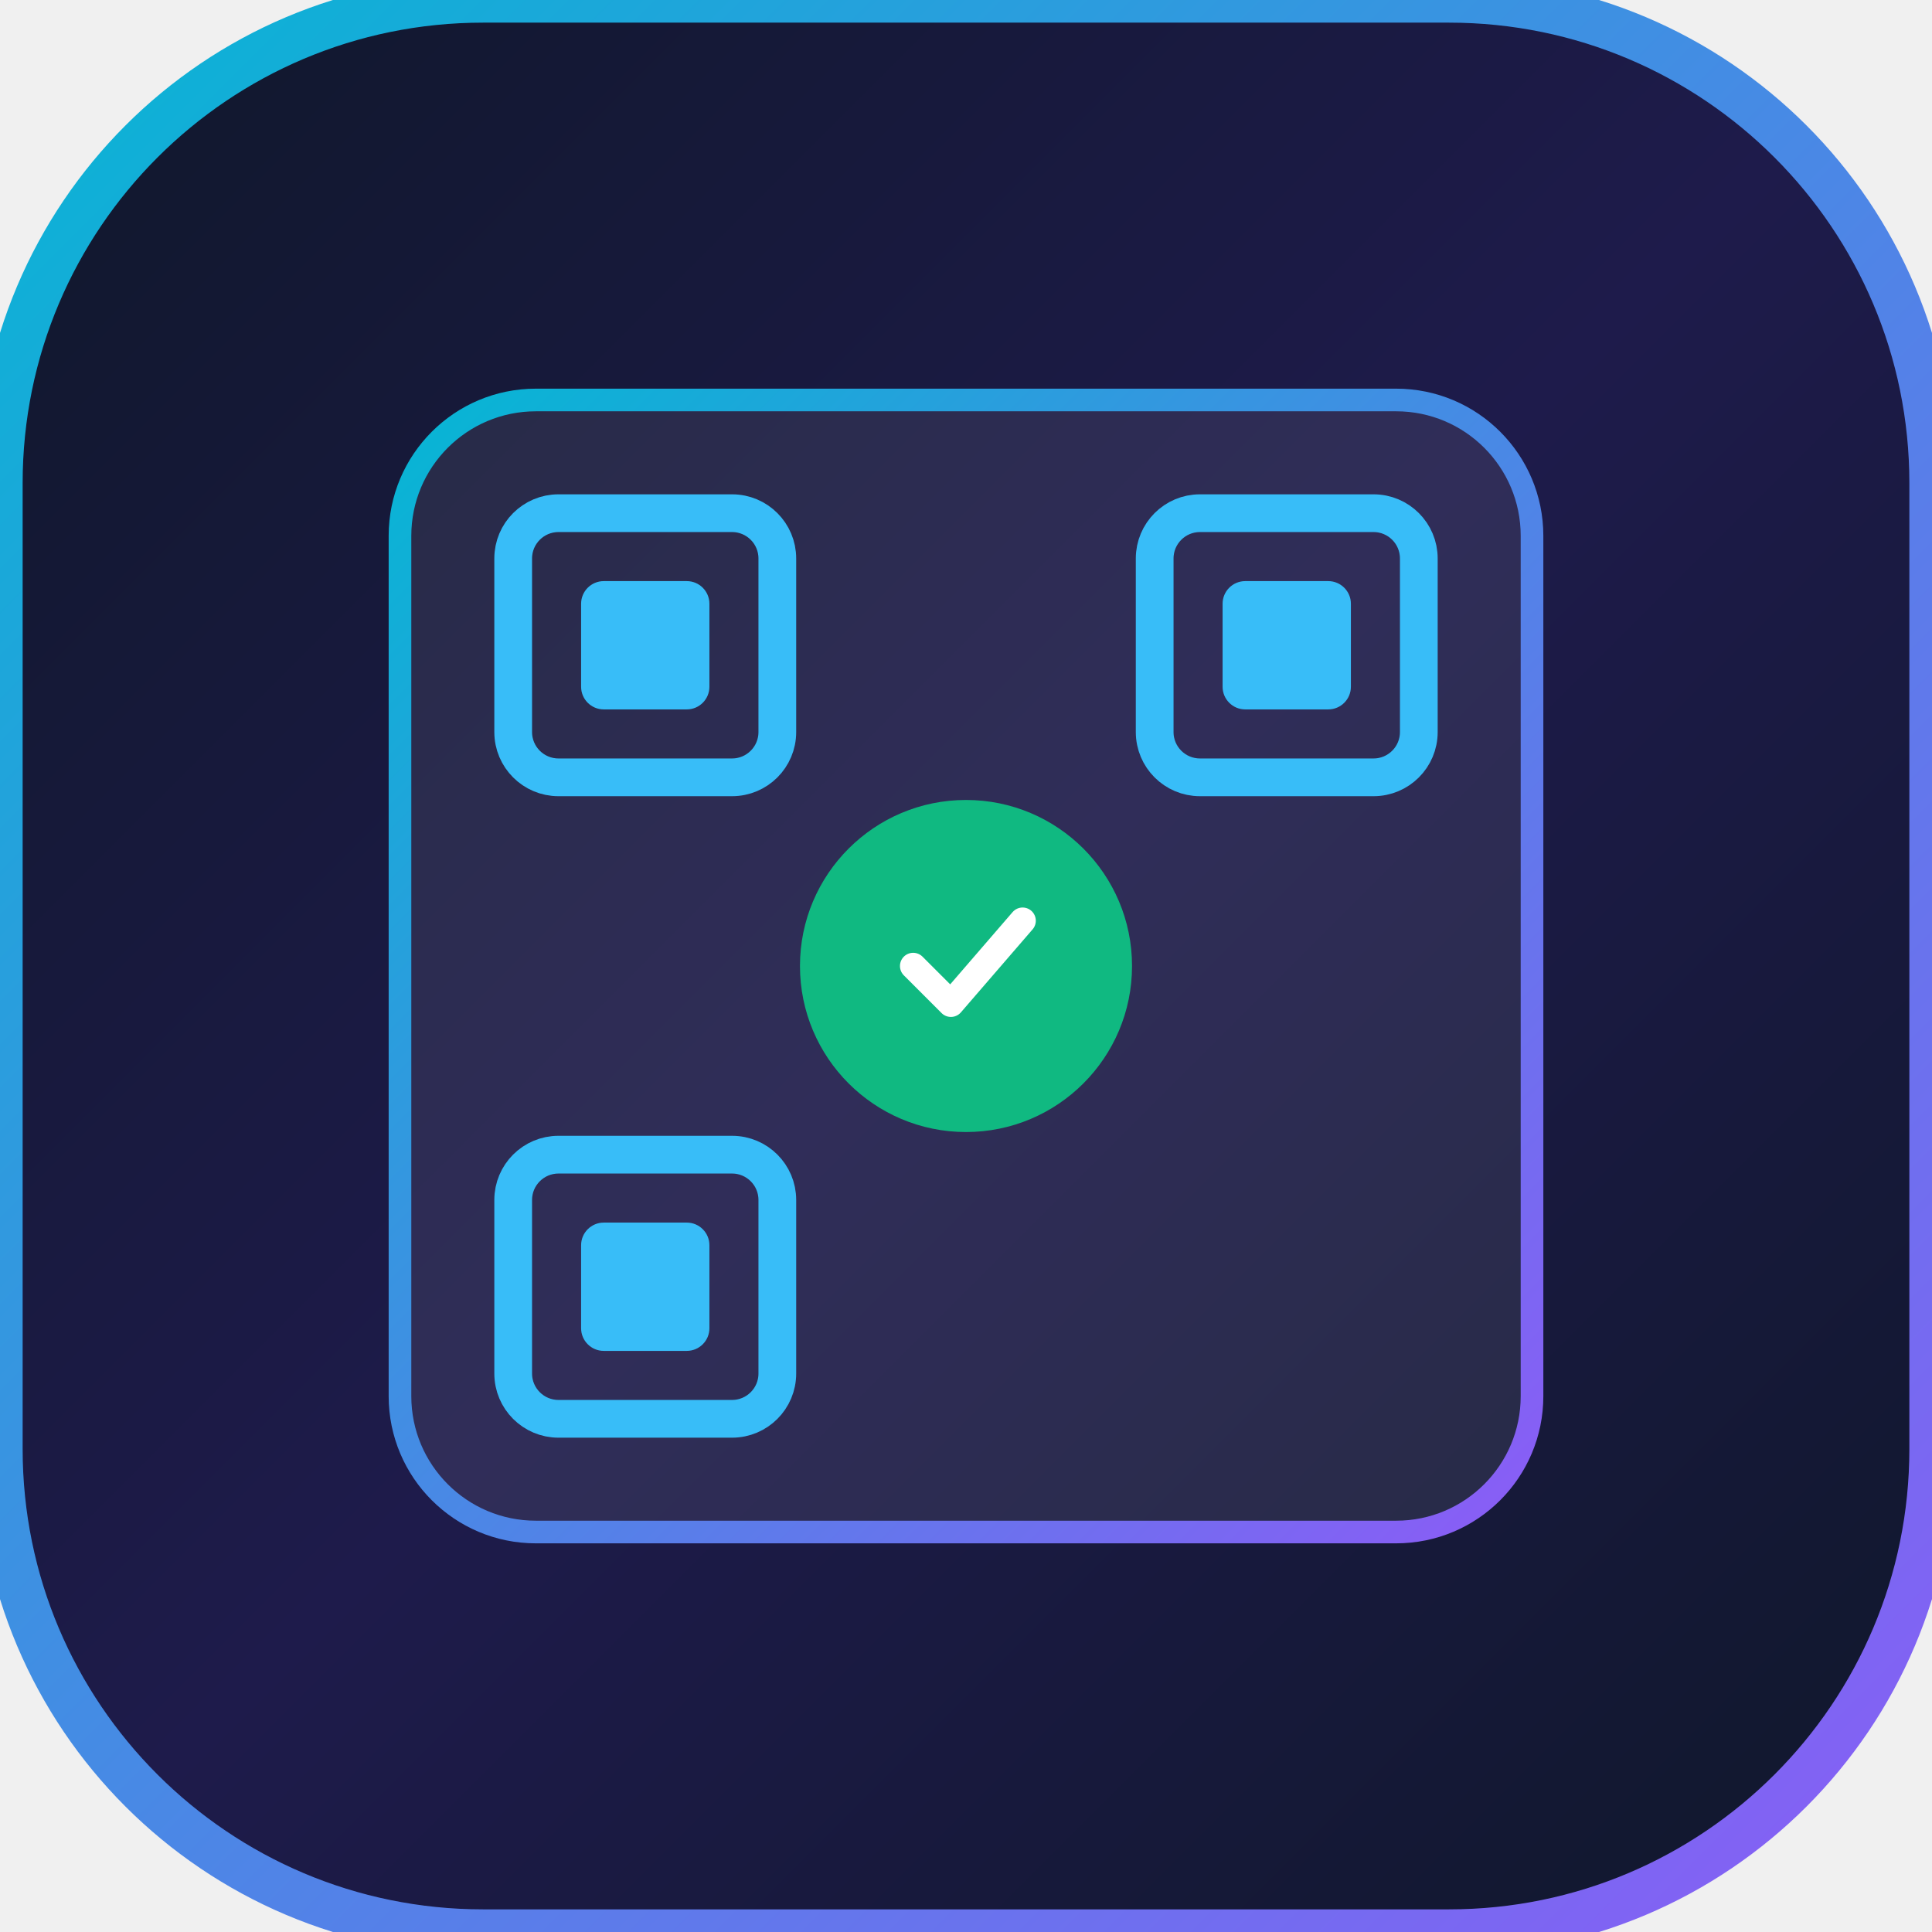
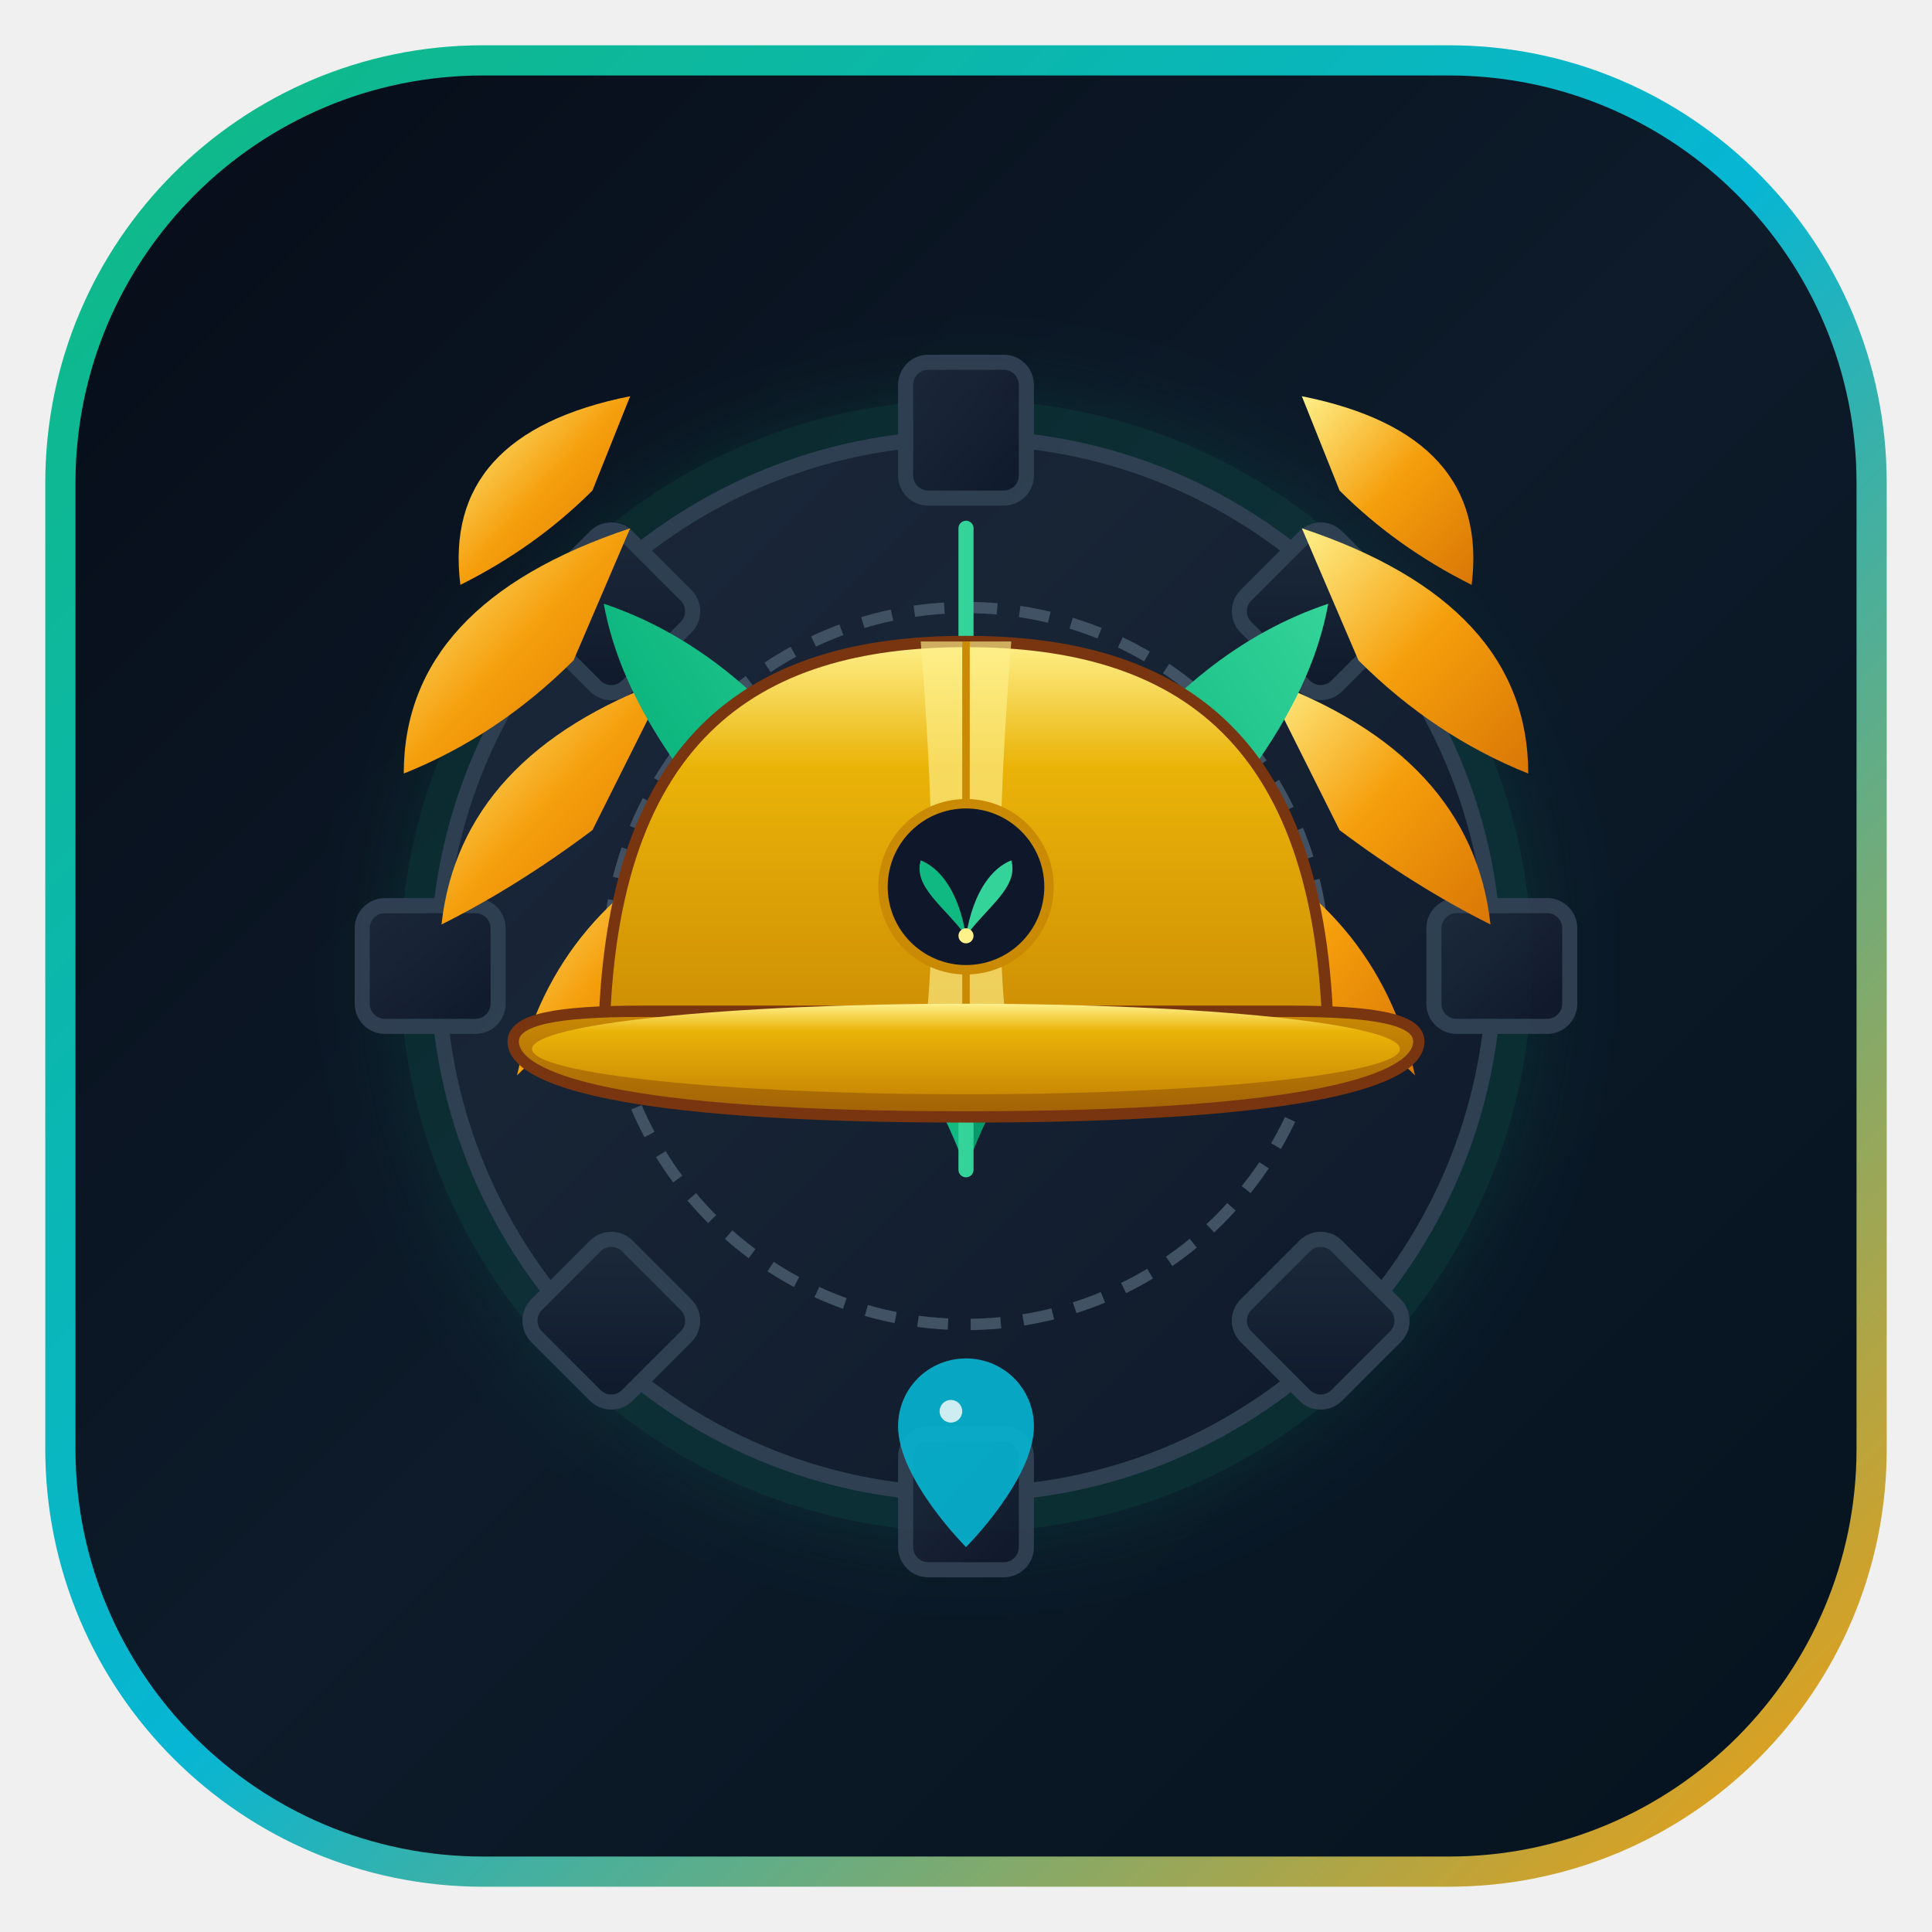
<svg xmlns="http://www.w3.org/2000/svg" viewBox="0 0 512 512" width="512" height="512">
  <defs>
-     <linearGradient id="bg" x1="0%" y1="0%" x2="100%" y2="100%">
-       <stop offset="0%" stop-color="#0f172a" />
-       <stop offset="50%" stop-color="#1e1b4b" />
+     <linearGradient id="bgGrad" x1="0%" y1="0%" x2="100%" y2="100%">
+       <stop offset="0%" stop-color="#070c18" />
+       <stop offset="50%" stop-color="#0d1b2a" />
+       <stop offset="100%" stop-color="#05131f" />
+     </linearGradient>
+     <linearGradient id="borderGrad" x1="0%" y1="0%" x2="100%" y2="100%">
+       <stop offset="0%" stop-color="#10b981" />
+       <stop offset="50%" stop-color="#06b6d4" />
+       <stop offset="100%" stop-color="#f59e0b" />
+     </linearGradient>
+     <linearGradient id="gearGrad" x1="0%" y1="0%" x2="100%" y2="100%">
+       <stop offset="0%" stop-color="#1e293b" />
      <stop offset="100%" stop-color="#0f172a" />
    </linearGradient>
-     <linearGradient id="glow" x1="0%" y1="0%" x2="100%" y2="100%">
-       <stop offset="0%" stop-color="#06b6d4" />
-       <stop offset="100%" stop-color="#8b5cf6" />
+     <linearGradient id="helmetGrad" x1="0%" y1="0%" x2="0%" y2="100%">
+       <stop offset="0%" stop-color="#fef08a" />
+       <stop offset="30%" stop-color="#eab308" />
+       <stop offset="100%" stop-color="#ca8a04" />
    </linearGradient>
+     <linearGradient id="helmetShadow" x1="0%" y1="0%" x2="0%" y2="100%">
+       <stop offset="0%" stop-color="#ca8a04" />
+       <stop offset="100%" stop-color="#a16207" />
+     </linearGradient>
+     <linearGradient id="leafGrad" x1="0%" y1="100%" x2="100%" y2="0%">
+       <stop offset="0%" stop-color="#059669" />
+       <stop offset="50%" stop-color="#10b981" />
+       <stop offset="100%" stop-color="#34d399" />
+     </linearGradient>
+     <linearGradient id="wheatGrad" x1="0%" y1="0%" x2="100%" y2="100%">
+       <stop offset="0%" stop-color="#fef08a" />
+       <stop offset="50%" stop-color="#f59e0b" />
+       <stop offset="100%" stop-color="#d97706" />
+     </linearGradient>
+     <filter id="glow" x="-20%" y="-20%" width="140%" height="140%">
+       <feGaussianBlur stdDeviation="12" result="blur" />
+       <feComposite in="SourceGraphic" in2="blur" operator="over" />
+     </filter>
  </defs>
-   <rect width="512" height="512" rx="128" fill="url(#bg)" stroke="url(#glow)" stroke-width="12" />
-   <g transform="translate(106, 106)">
-     <rect x="0" y="0" width="300" height="300" rx="36" fill="#ffffff" fill-opacity="0.08" stroke="url(#glow)" stroke-width="6" />
-     <rect x="30" y="30" width="70" height="70" rx="12" fill="none" stroke="#38bdf8" stroke-width="10" />
-     <rect x="48" y="48" width="34" height="34" rx="6" fill="#38bdf8" />
-     <rect x="200" y="30" width="70" height="70" rx="12" fill="none" stroke="#38bdf8" stroke-width="10" />
-     <rect x="218" y="48" width="34" height="34" rx="6" fill="#38bdf8" />
-     <rect x="30" y="200" width="70" height="70" rx="12" fill="none" stroke="#38bdf8" stroke-width="10" />
-     <rect x="48" y="218" width="34" height="34" rx="6" fill="#38bdf8" />
-     <circle cx="150" cy="150" r="44" fill="#10b981" />
-     <path d="M136 150 L146 160 L165 138" fill="none" stroke="#ffffff" stroke-width="7" stroke-linecap="round" stroke-linejoin="round" />
+   <rect x="16" y="16" width="480" height="480" rx="112" fill="url(#bgGrad)" stroke="url(#borderGrad)" stroke-width="8" />
+   <circle cx="256" cy="256" r="150" fill="#10b981" opacity="0.14" filter="url(#glow)" />
+   <g id="engineering-gear" fill="url(#gearGrad)" stroke="#334155" stroke-width="4" opacity="0.9">
+     <circle cx="256" cy="256" r="140" />
+     <rect x="240" y="96" width="32" height="36" rx="6" />
+     <rect x="240" y="380" width="32" height="36" rx="6" />
+     <rect x="96" y="240" width="36" height="32" rx="6" />
+     <rect x="380" y="240" width="36" height="32" rx="6" />
+     <rect x="145" y="145" width="34" height="34" rx="6" transform="rotate(45 162 162)" />
+     <rect x="333" y="145" width="34" height="34" rx="6" transform="rotate(45 350 162)" />
+     <rect x="145" y="333" width="34" height="34" rx="6" transform="rotate(45 162 350)" />
+     <rect x="333" y="333" width="34" height="34" rx="6" transform="rotate(45 350 350)" />
+     <circle cx="256" cy="256" r="95" fill="none" stroke="#475569" stroke-width="3" stroke-dasharray="8 6" />
  </g>
+   <g id="wheat-stalks" fill="url(#wheatGrad)">
+     <path d="M 320 220 Q 365 240 375 285 Q 360 270 340 260 Z" />
+     <path d="M 335 180 Q 390 200 395 245 Q 375 235 355 220 Z" />
+     <path d="M 345 140 Q 405 160 405 205 Q 380 195 360 175 Z" />
+     <path d="M 345 105 Q 395 115 390 155 Q 370 145 355 130 Z" />
+     <path d="M 192 220 Q 147 240 137 285 Q 152 270 172 260 Z" />
+     <path d="M 177 180 Q 122 200 117 245 Q 137 235 157 220 Z" />
+     <path d="M 167 140 Q 107 160 107 205 Q 132 195 152 175 Z" />
+     <path d="M 167 105 Q 117 115 122 155 Q 142 145 157 130 Z" />
+   </g>
+   <g id="green-sprouts">
+     <path d="M 256 310 C 235 250 170 215 160 160 C 205 175 245 225 256 310 Z" fill="url(#leafGrad)" />
+     <path d="M 256 310 C 277 250 342 215 352 160 C 307 175 267 225 256 310 Z" fill="url(#leafGrad)" />
+     <path d="M 256 310 Q 256 210 256 140" stroke="#34d399" stroke-width="4" stroke-linecap="round" fill="none" />
+   </g>
+   <g id="engineer-helmet" transform="translate(0, 10)">
+     <path d="M 160 270 C 160 185 200 160 256 160 C 312 160 352 185 352 270 Z" fill="url(#helmetGrad)" stroke="#78350f" stroke-width="3" />
+     <path d="M 244 160 C 248 210 248 250 244 270 L 268 270 C 264 250 264 210 268 160 Z" fill="#fef08a" opacity="0.65" />
+     <path d="M 256 160 L 256 270" stroke="#ca8a04" stroke-width="2" />
+     <path d="M 136 266 C 136 260 148 258 170 258 L 342 258 C 364 258 376 260 376 266 C 376 276 348 286 256 286 C 164 286 136 276 136 266 Z" fill="url(#helmetShadow)" stroke="#78350f" stroke-width="3" />
+     <ellipse cx="256" cy="268" rx="115" ry="12" fill="url(#helmetGrad)" />
+     <circle cx="256" cy="225" r="22" fill="#0f172a" stroke="#ca8a04" stroke-width="2.5" />
+     <path d="M 256 238 C 250 230 242 225 244 218 C 249 220 254 226 256 238 Z" fill="#10b981" />
+     <path d="M 256 238 C 262 230 270 225 268 218 C 263 220 258 226 256 238 Z" fill="#34d399" />
+     <circle cx="256" cy="238" r="2" fill="#fef08a" />
+   </g>
+   <path d="M 256 360 C 246 360 238 368 238 378 C 238 392 256 410 256 410 C 256 410 274 392 274 378 C 274 368 266 360 256 360 Z" fill="#06b6d4" opacity="0.9" />
+   <circle cx="252" cy="374" r="3" fill="#ffffff" opacity="0.8" />
</svg>
